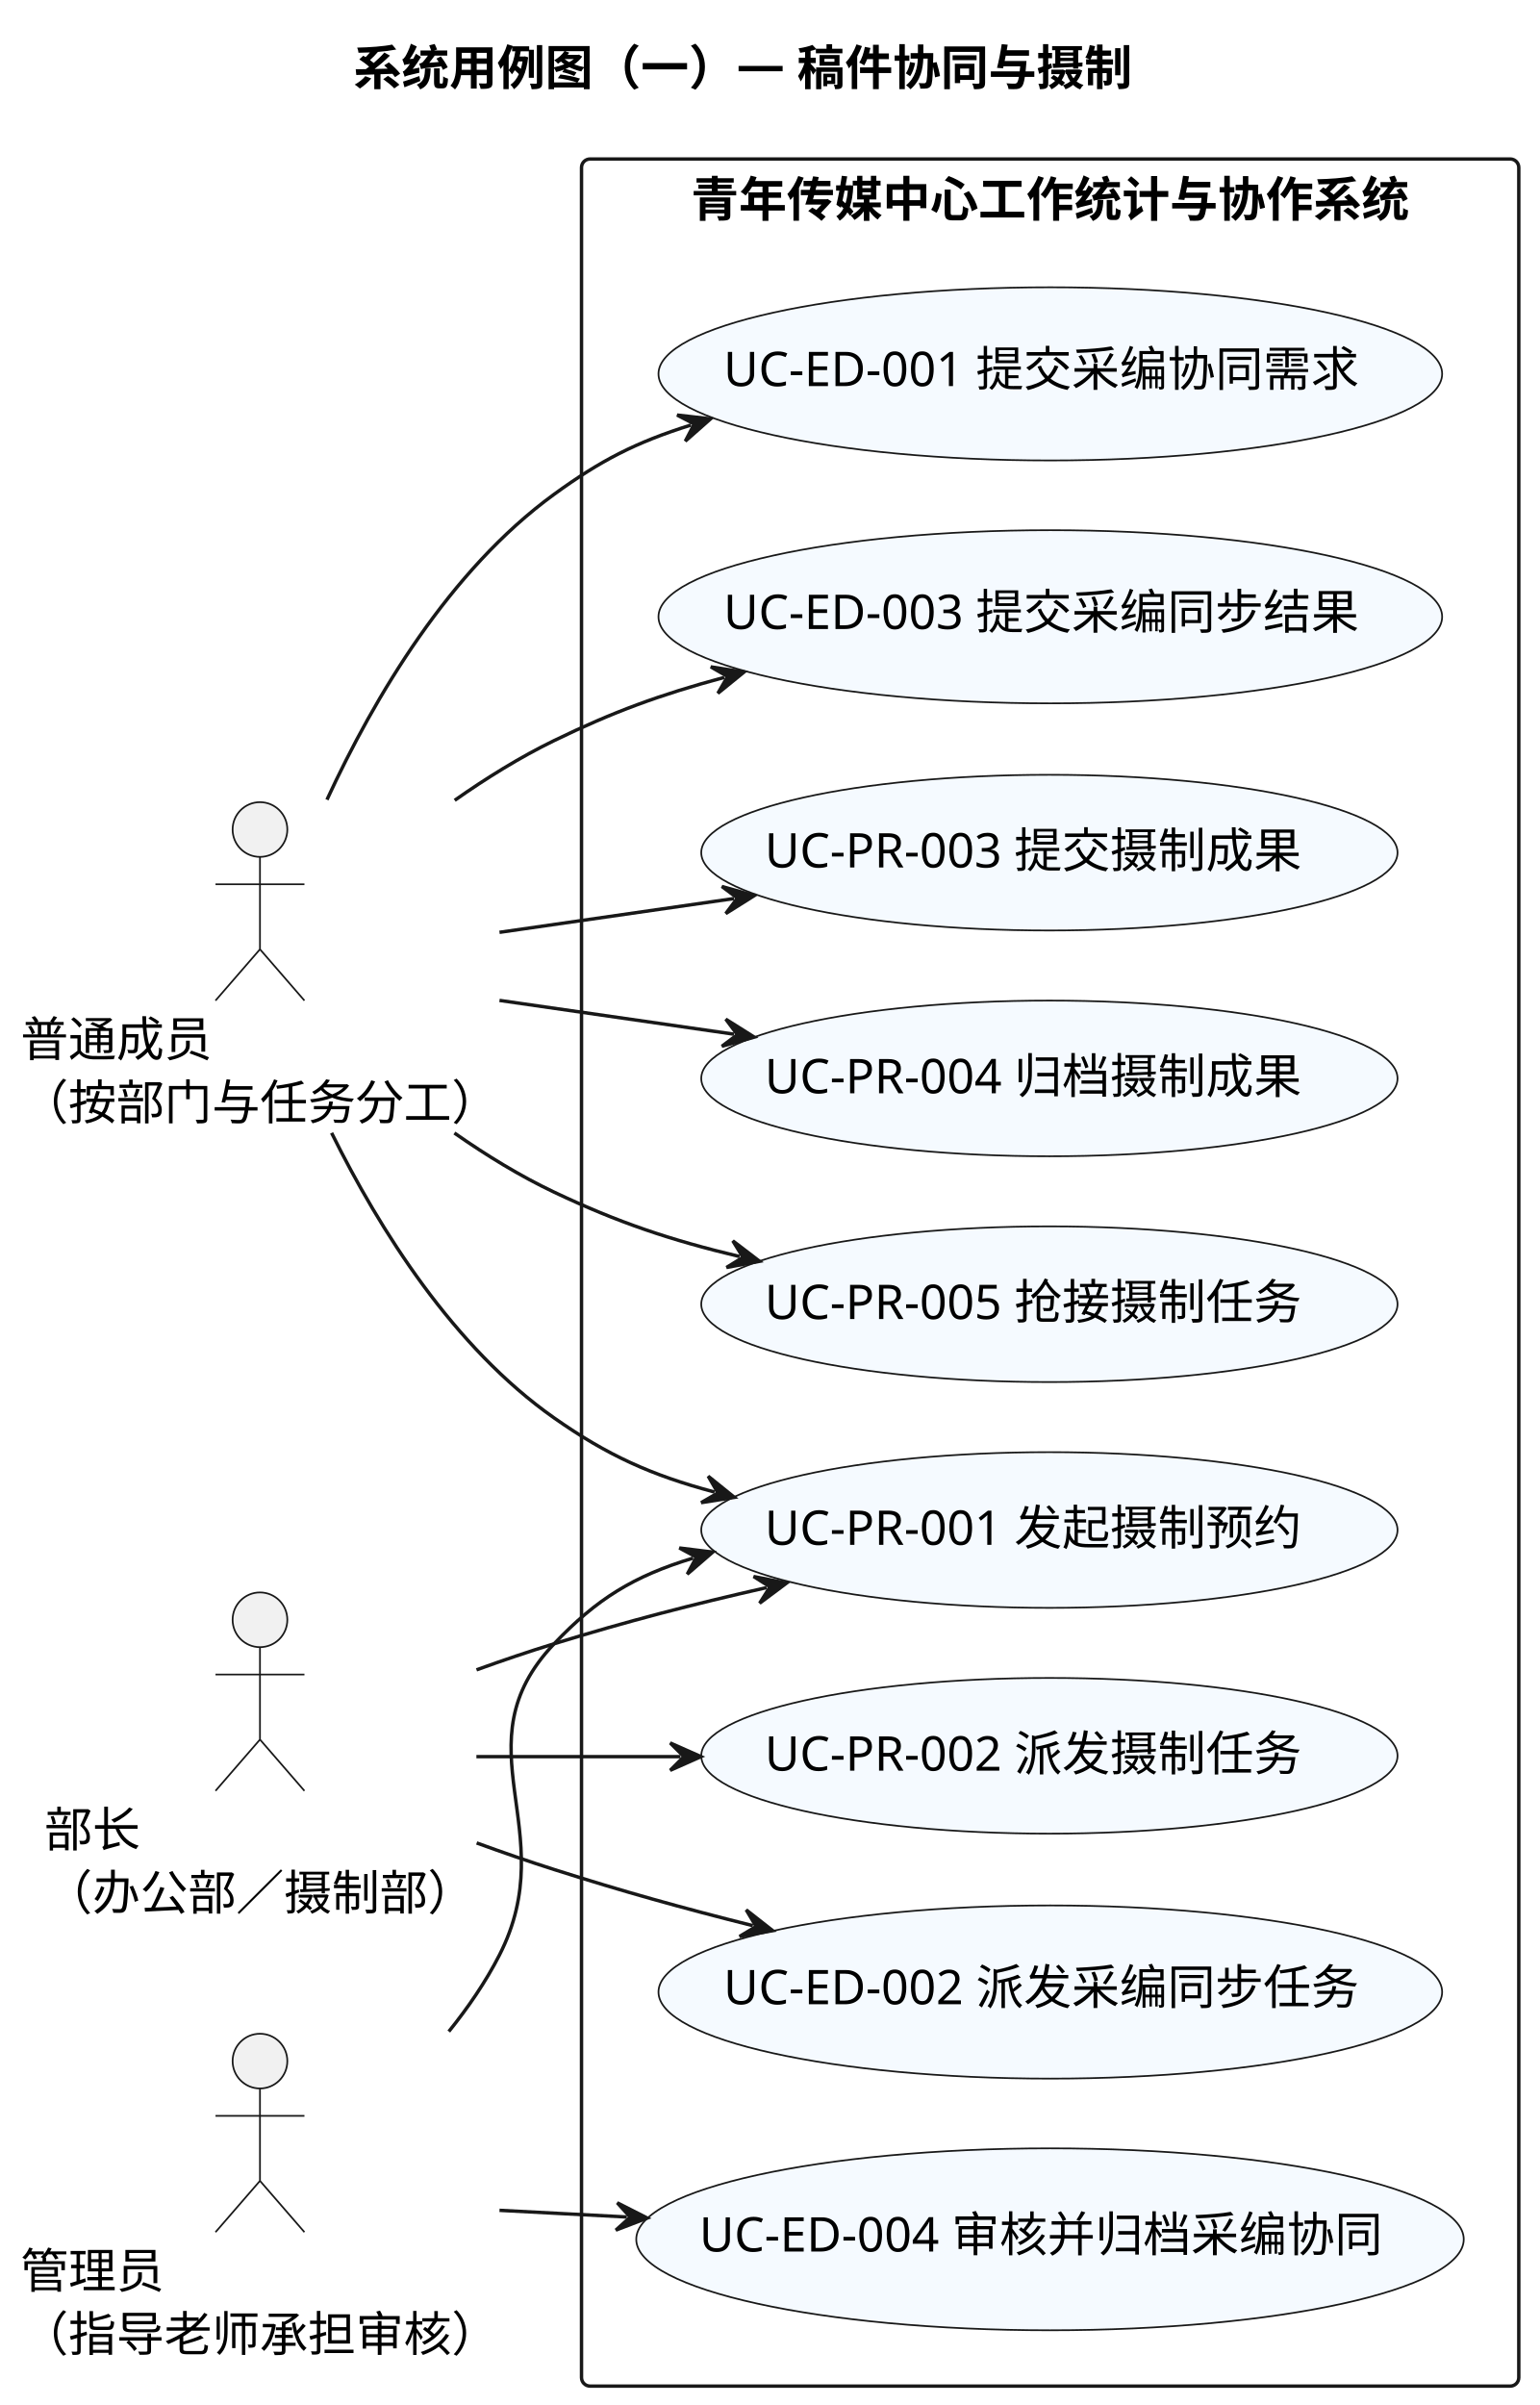
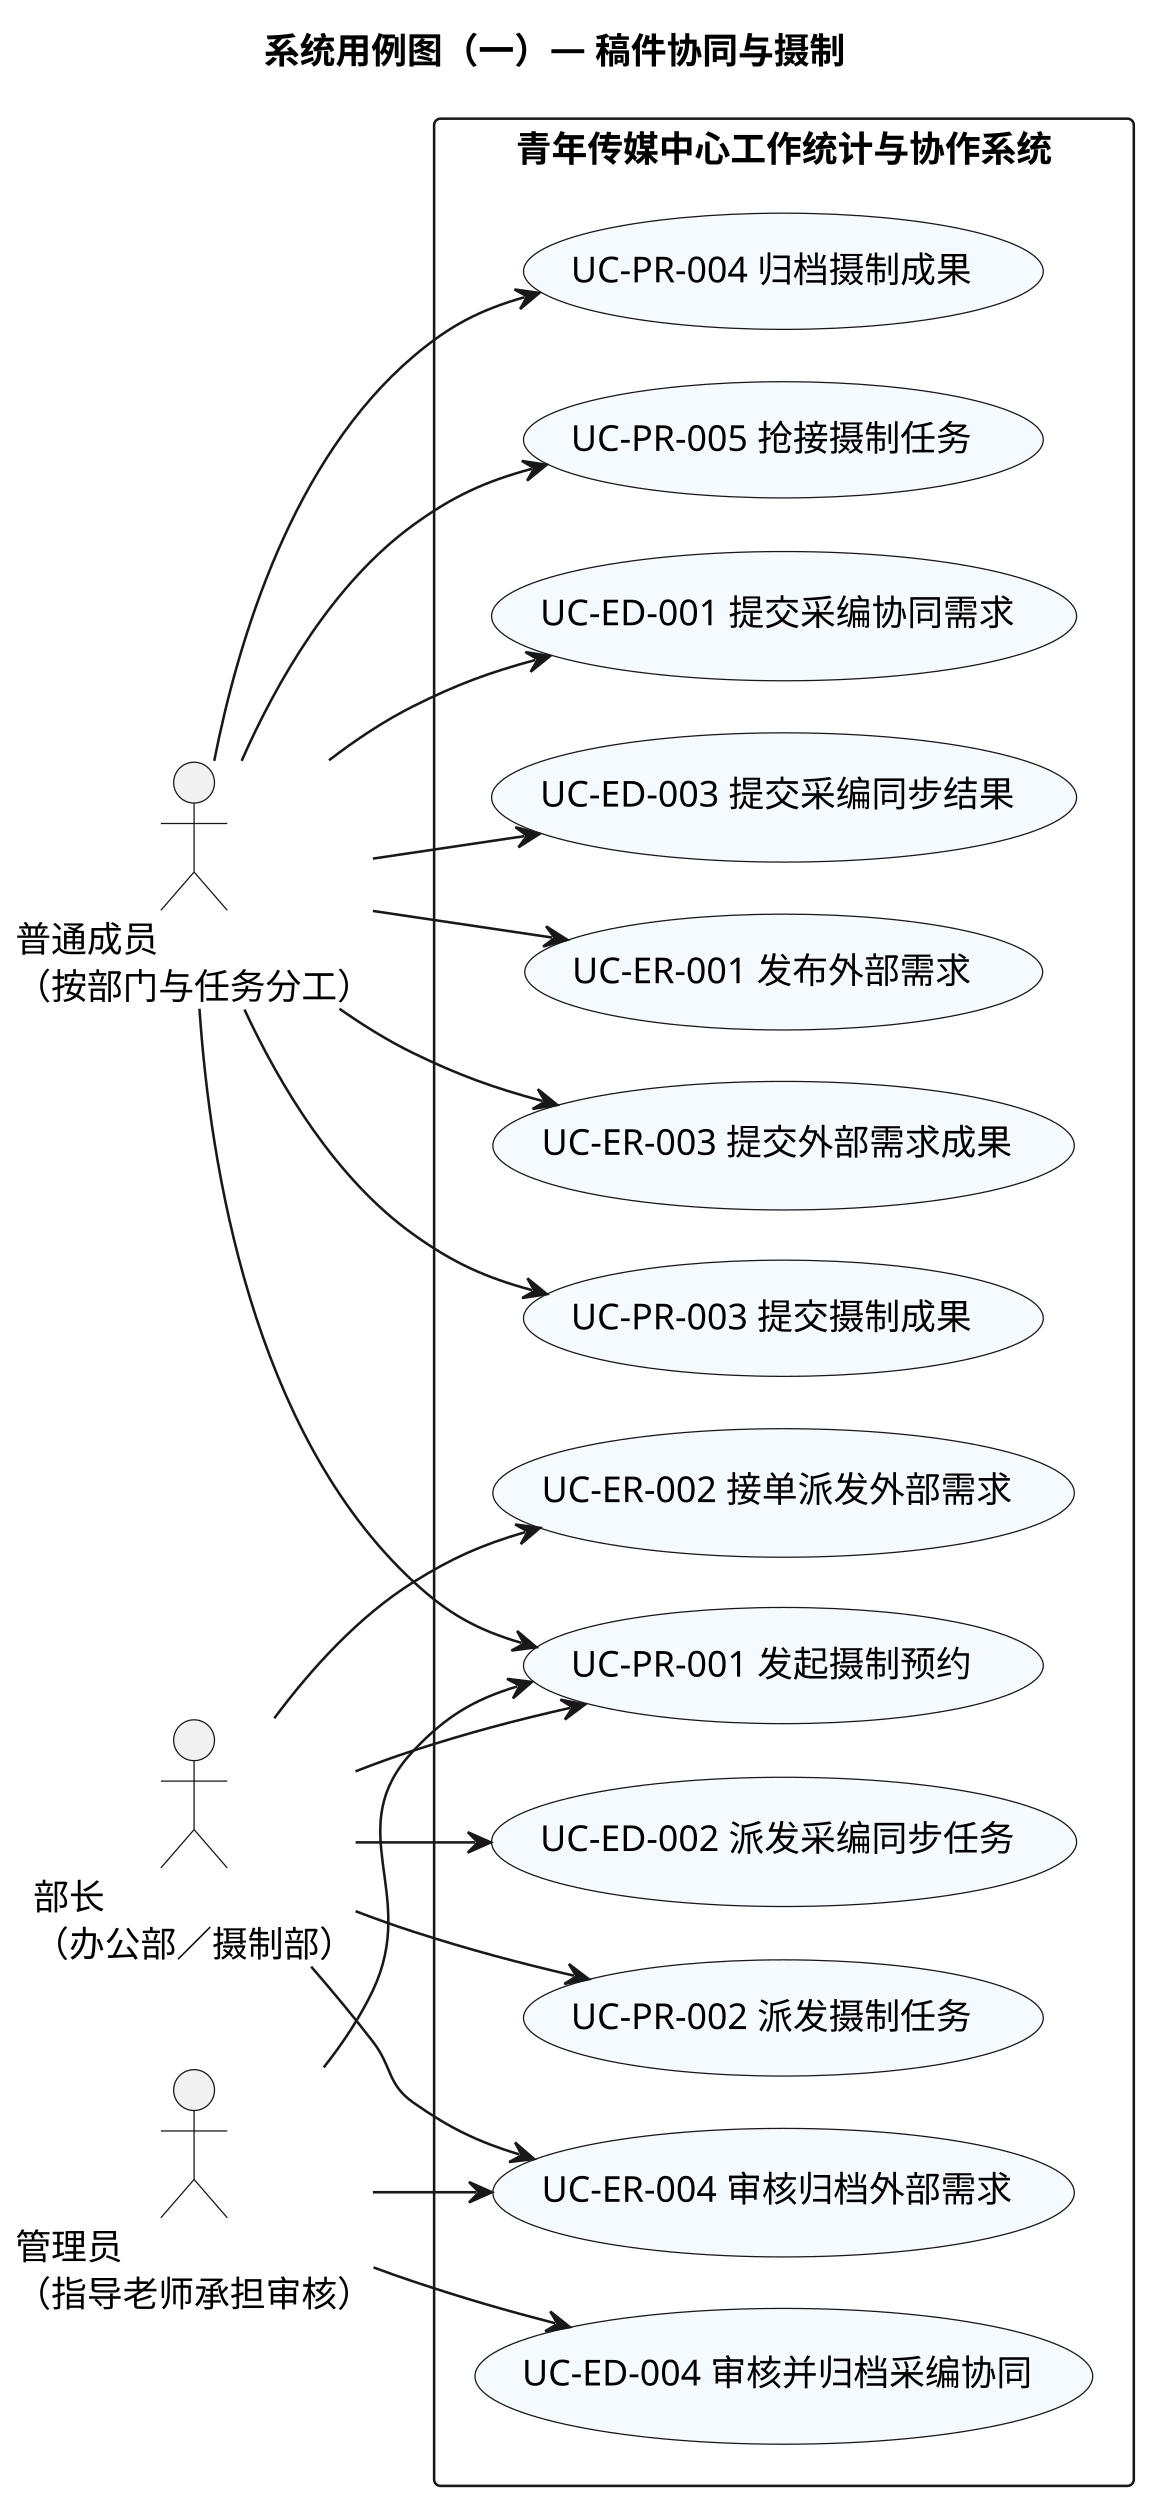
- <svg xmlns="http://www.w3.org/2000/svg" contentStyleType="text/css" height="703px" preserveAspectRatio="none" style="width:450px;height:703px;background:#FFFFFF;" version="1.1" viewBox="0 0 450 703" width="450px" zoomAndPan="magnify">
+ <svg xmlns="http://www.w3.org/2000/svg" contentStyleType="text/css" height="979px" preserveAspectRatio="none" style="width:450px;height:979px;background:#FFFFFF;" version="1.1" viewBox="0 0 450 979" width="450px" zoomAndPan="magnify">
  <defs />
  <g>
    <text fill="#000000" font-family="Microsoft YaHei" font-size="14" font-weight="bold" lengthAdjust="spacing" textLength="229.291" x="103.355" y="24.814">系统用例图（一）— 稿件协同与摄制</text>
    <g id="cluster_青年传媒中心工作统计与协作系统">
-       <rect fill="none" height="651" rx="2.5" ry="2.5" style="stroke:#181818;stroke-width:1.0;" width="274" x="170" y="46.477" />
+       <rect fill="none" height="927" rx="2.5" ry="2.5" style="stroke:#181818;stroke-width:1.0;" width="274" x="170" y="46.477" />
      <text fill="#000000" font-family="Microsoft YaHei" font-size="14" font-weight="bold" lengthAdjust="spacing" textLength="210" x="202" y="63.291">青年传媒中心工作统计与协作系统</text>
    </g>
    <g id="elem_U0">
-       <ellipse cx="307.047" cy="109.287" fill="#F5FAFF" rx="114.547" ry="25.309" style="stroke:#181818;stroke-width:0.5;" />
-       <text fill="#000000" font-family="Microsoft YaHei" font-size="14" lengthAdjust="spacing" textLength="191.065" x="211.514" y="112.862">UC-ED-001 提交采编协同需求</text>
+       <ellipse cx="307.047" cy="241.287" fill="#F5FAFF" rx="114.547" ry="25.309" style="stroke:#181818;stroke-width:0.5;" />
+       <text fill="#000000" font-family="Microsoft YaHei" font-size="14" lengthAdjust="spacing" textLength="191.065" x="211.514" y="244.862">UC-ED-001 提交采编协同需求</text>
    </g>
    <g id="elem_U1">
-       <ellipse cx="307.047" cy="582.287" fill="#F5FAFF" rx="114.547" ry="25.309" style="stroke:#181818;stroke-width:0.5;" />
-       <text fill="#000000" font-family="Microsoft YaHei" font-size="14" lengthAdjust="spacing" textLength="191.065" x="211.514" y="585.862">UC-ED-002 派发采编同步任务</text>
+       <ellipse cx="307.047" cy="721.287" fill="#F5FAFF" rx="114.547" ry="25.309" style="stroke:#181818;stroke-width:0.5;" />
+       <text fill="#000000" font-family="Microsoft YaHei" font-size="14" lengthAdjust="spacing" textLength="191.065" x="211.514" y="724.862">UC-ED-002 派发采编同步任务</text>
    </g>
    <g id="elem_U2">
-       <ellipse cx="307.047" cy="180.287" fill="#F5FAFF" rx="114.547" ry="25.309" style="stroke:#181818;stroke-width:0.5;" />
-       <text fill="#000000" font-family="Microsoft YaHei" font-size="14" lengthAdjust="spacing" textLength="191.065" x="211.514" y="183.862">UC-ED-003 提交采编同步结果</text>
+       <ellipse cx="307.047" cy="312.287" fill="#F5FAFF" rx="114.547" ry="25.309" style="stroke:#181818;stroke-width:0.5;" />
+       <text fill="#000000" font-family="Microsoft YaHei" font-size="14" lengthAdjust="spacing" textLength="191.065" x="211.514" y="315.862">UC-ED-003 提交采编同步结果</text>
    </g>
    <g id="elem_U3">
-       <ellipse cx="306.954" cy="654.568" fill="#F5FAFF" rx="120.954" ry="26.591" style="stroke:#181818;stroke-width:0.5;" />
-       <text fill="#000000" font-family="Microsoft YaHei" font-size="14" lengthAdjust="spacing" textLength="205.065" x="204.422" y="658.143">UC-ED-004 审核并归档采编协同</text>
+       <ellipse cx="306.954" cy="930.568" fill="#F5FAFF" rx="120.954" ry="26.591" style="stroke:#181818;stroke-width:0.5;" />
+       <text fill="#000000" font-family="Microsoft YaHei" font-size="14" lengthAdjust="spacing" textLength="205.065" x="204.422" y="934.143">UC-ED-004 审核并归档采编协同</text>
+     </g>
+     <g id="elem_U9">
+       <ellipse cx="306.903" cy="380.658" fill="#F5FAFF" rx="101.403" ry="22.681" style="stroke:#181818;stroke-width:0.5;" />
+       <text fill="#000000" font-family="Microsoft YaHei" font-size="14" lengthAdjust="spacing" textLength="161.54" x="224.016" y="385.029">UC-ER-001 发布外部需求</text>
+     </g>
+     <g id="elem_U10">
+       <ellipse cx="306.853" cy="584.648" fill="#F5FAFF" rx="113.853" ry="25.171" style="stroke:#181818;stroke-width:0.5;" />
+       <text fill="#000000" font-family="Microsoft YaHei" font-size="14" lengthAdjust="spacing" textLength="189.54" x="212.083" y="588.223">UC-ER-002 接单派发外部需求</text>
+     </g>
+     <g id="elem_U11">
+       <ellipse cx="306.853" cy="448.648" fill="#F5FAFF" rx="113.853" ry="25.171" style="stroke:#181818;stroke-width:0.5;" />
+       <text fill="#000000" font-family="Microsoft YaHei" font-size="14" lengthAdjust="spacing" textLength="189.54" x="212.083" y="452.223">UC-ER-003 提交外部需求成果</text>
+     </g>
+     <g id="elem_U12">
+       <ellipse cx="306.853" cy="858.648" fill="#F5FAFF" rx="113.853" ry="25.171" style="stroke:#181818;stroke-width:0.5;" />
+       <text fill="#000000" font-family="Microsoft YaHei" font-size="14" lengthAdjust="spacing" textLength="189.54" x="212.083" y="862.223">UC-ER-004 审核归档外部需求</text>
    </g>
    <g id="elem_U4">
-       <ellipse cx="306.777" cy="447.233" fill="#F5FAFF" rx="101.777" ry="22.755" style="stroke:#181818;stroke-width:0.5;" />
-       <text fill="#000000" font-family="Microsoft YaHei" font-size="14" lengthAdjust="spacing" textLength="162.408" x="223.562" y="451.567">UC-PR-001 发起摄制预约</text>
+       <ellipse cx="306.777" cy="652.233" fill="#F5FAFF" rx="101.777" ry="22.755" style="stroke:#181818;stroke-width:0.5;" />
+       <text fill="#000000" font-family="Microsoft YaHei" font-size="14" lengthAdjust="spacing" textLength="162.408" x="223.562" y="656.567">UC-PR-001 发起摄制预约</text>
    </g>
    <g id="elem_U5">
-       <ellipse cx="306.777" cy="513.233" fill="#F5FAFF" rx="101.777" ry="22.755" style="stroke:#181818;stroke-width:0.5;" />
-       <text fill="#000000" font-family="Microsoft YaHei" font-size="14" lengthAdjust="spacing" textLength="162.408" x="223.562" y="517.567">UC-PR-002 派发摄制任务</text>
+       <ellipse cx="306.777" cy="790.233" fill="#F5FAFF" rx="101.777" ry="22.755" style="stroke:#181818;stroke-width:0.5;" />
+       <text fill="#000000" font-family="Microsoft YaHei" font-size="14" lengthAdjust="spacing" textLength="162.408" x="223.562" y="794.567">UC-PR-002 派发摄制任务</text>
    </g>
    <g id="elem_U6">
-       <ellipse cx="306.777" cy="249.233" fill="#F5FAFF" rx="101.777" ry="22.755" style="stroke:#181818;stroke-width:0.5;" />
-       <text fill="#000000" font-family="Microsoft YaHei" font-size="14" lengthAdjust="spacing" textLength="162.408" x="223.562" y="253.567">UC-PR-003 提交摄制成果</text>
+       <ellipse cx="306.777" cy="516.233" fill="#F5FAFF" rx="101.777" ry="22.755" style="stroke:#181818;stroke-width:0.5;" />
+       <text fill="#000000" font-family="Microsoft YaHei" font-size="14" lengthAdjust="spacing" textLength="162.408" x="223.562" y="520.567">UC-PR-003 提交摄制成果</text>
    </g>
    <g id="elem_U7">
-       <ellipse cx="306.777" cy="315.233" fill="#F5FAFF" rx="101.777" ry="22.755" style="stroke:#181818;stroke-width:0.5;" />
-       <text fill="#000000" font-family="Microsoft YaHei" font-size="14" lengthAdjust="spacing" textLength="162.408" x="223.562" y="319.567">UC-PR-004 归档摄制成果</text>
+       <ellipse cx="306.777" cy="106.233" fill="#F5FAFF" rx="101.777" ry="22.755" style="stroke:#181818;stroke-width:0.5;" />
+       <text fill="#000000" font-family="Microsoft YaHei" font-size="14" lengthAdjust="spacing" textLength="162.408" x="223.562" y="110.567">UC-PR-004 归档摄制成果</text>
    </g>
    <g id="elem_U8">
-       <ellipse cx="306.777" cy="381.233" fill="#F5FAFF" rx="101.777" ry="22.755" style="stroke:#181818;stroke-width:0.5;" />
-       <text fill="#000000" font-family="Microsoft YaHei" font-size="14" lengthAdjust="spacing" textLength="162.408" x="223.562" y="385.567">UC-PR-005 抢接摄制任务</text>
+       <ellipse cx="306.777" cy="172.233" fill="#F5FAFF" rx="101.777" ry="22.755" style="stroke:#181818;stroke-width:0.5;" />
+       <text fill="#000000" font-family="Microsoft YaHei" font-size="14" lengthAdjust="spacing" textLength="162.408" x="223.562" y="176.567">UC-PR-005 抢接摄制任务</text>
    </g>
    <g id="elem_Member">
-       <ellipse cx="76" cy="242.477" fill="#F1F1F1" rx="8" ry="8" style="stroke:#181818;stroke-width:0.5;" />
-       <path d="M76,250.477 L76,277.478 M63,258.478 L89,258.478 M76,277.478 L63,292.478 M76,277.478 L89,292.478 " fill="none" style="stroke:#181818;stroke-width:0.5;" />
-       <text fill="#000000" font-family="Microsoft YaHei" font-size="14" lengthAdjust="spacing" textLength="56" x="6" y="308.791">普通成员</text>
-       <text fill="#000000" font-family="Microsoft YaHei" font-size="14" lengthAdjust="spacing" textLength="140" x="6" y="327.269">（按部门与任务分工）</text>
+       <ellipse cx="76" cy="306.478" fill="#F1F1F1" rx="8" ry="8" style="stroke:#181818;stroke-width:0.5;" />
+       <path d="M76,314.478 L76,341.478 M63,322.478 L89,322.478 M76,341.478 L63,356.478 M76,341.478 L89,356.478 " fill="none" style="stroke:#181818;stroke-width:0.5;" />
+       <text fill="#000000" font-family="Microsoft YaHei" font-size="14" lengthAdjust="spacing" textLength="56" x="6" y="372.791">普通成员</text>
+       <text fill="#000000" font-family="Microsoft YaHei" font-size="14" lengthAdjust="spacing" textLength="140" x="6" y="391.269">（按部门与任务分工）</text>
    </g>
    <g id="elem_Minister">
-       <ellipse cx="76" cy="473.478" fill="#F1F1F1" rx="8" ry="8" style="stroke:#181818;stroke-width:0.5;" />
-       <path d="M76,481.478 L76,508.478 M63,489.478 L89,489.478 M76,508.478 L63,523.477 M76,508.478 L89,523.477 " fill="none" style="stroke:#181818;stroke-width:0.5;" />
-       <text fill="#000000" font-family="Microsoft YaHei" font-size="14" lengthAdjust="spacing" textLength="28" x="13" y="539.791">部长</text>
-       <text fill="#000000" font-family="Microsoft YaHei" font-size="14" lengthAdjust="spacing" textLength="126" x="13" y="558.269">（办公部／摄制部）</text>
+       <ellipse cx="76" cy="681.477" fill="#F1F1F1" rx="8" ry="8" style="stroke:#181818;stroke-width:0.5;" />
+       <path d="M76,689.477 L76,716.477 M63,697.477 L89,697.477 M76,716.477 L63,731.477 M76,716.477 L89,731.477 " fill="none" style="stroke:#181818;stroke-width:0.5;" />
+       <text fill="#000000" font-family="Microsoft YaHei" font-size="14" lengthAdjust="spacing" textLength="28" x="13" y="747.791">部长</text>
+       <text fill="#000000" font-family="Microsoft YaHei" font-size="14" lengthAdjust="spacing" textLength="126" x="13" y="766.269">（办公部／摄制部）</text>
    </g>
    <g id="elem_Admin">
-       <ellipse cx="76" cy="602.477" fill="#F1F1F1" rx="8" ry="8" style="stroke:#181818;stroke-width:0.5;" />
-       <path d="M76,610.477 L76,637.477 M63,618.477 L89,618.477 M76,637.477 L63,652.477 M76,637.477 L89,652.477 " fill="none" style="stroke:#181818;stroke-width:0.5;" />
-       <text fill="#000000" font-family="Microsoft YaHei" font-size="14" lengthAdjust="spacing" textLength="42" x="6" y="668.791">管理员</text>
-       <text fill="#000000" font-family="Microsoft YaHei" font-size="14" lengthAdjust="spacing" textLength="140" x="6" y="687.269">（指导老师承担审核）</text>
+       <ellipse cx="76" cy="818.477" fill="#F1F1F1" rx="8" ry="8" style="stroke:#181818;stroke-width:0.5;" />
+       <path d="M76,826.477 L76,853.477 M63,834.477 L89,834.477 M76,853.477 L63,868.477 M76,853.477 L89,868.477 " fill="none" style="stroke:#181818;stroke-width:0.5;" />
+       <text fill="#000000" font-family="Microsoft YaHei" font-size="14" lengthAdjust="spacing" textLength="42" x="6" y="884.791">管理员</text>
+       <text fill="#000000" font-family="Microsoft YaHei" font-size="14" lengthAdjust="spacing" textLength="140" x="6" y="903.269">（指导老师承担审核）</text>
    </g>
    <g id="link_Member_U0">
-       <path d="M95.58,233.768 C109.48,203.697 131.39,166.727 162,144.477 C175.53,134.648 185.746,129.346 202.006,124.236 " fill="none" id="Member-to-U0" style="stroke:#181818;stroke-width:1.0;" />
-       <polygon fill="#181818" points="207.73,122.438,197.945,121.32,202.96,123.937,200.343,128.952,207.73,122.438" style="stroke:#181818;stroke-width:1.0;" />
+       <path d="M128.85,297.717 C139.26,289.728 150.54,282.207 162,276.478 C178.57,268.197 191.417,263.358 209.647,258.448 " fill="none" id="Member-to-U0" style="stroke:#181818;stroke-width:1.0;" />
+       <polygon fill="#181818" points="215.44,256.887,205.709,255.366,210.612,258.188,207.79,263.091,215.44,256.887" style="stroke:#181818;stroke-width:1.0;" />
    </g>
    <g id="link_Minister_U1">
-       <path d="M139.35,538.707 C146.93,541.467 154.61,544.128 162,546.477 C182.51,552.997 199.141,557.626 220.081,562.886 " fill="none" id="Minister-to-U1" style="stroke:#181818;stroke-width:1.0;" />
-       <polygon fill="#181818" points="225.9,564.347,218.146,558.275,221.051,563.129,216.197,566.034,225.9,564.347" style="stroke:#181818;stroke-width:1.0;" />
+       <path d="M139.27,721.477 C155.7,721.477 167.94,721.477 186.17,721.477 " fill="none" id="Minister-to-U1" style="stroke:#181818;stroke-width:1.0;" />
+       <polygon fill="#181818" points="192.17,721.477,183.17,717.477,187.17,721.477,183.17,725.477,192.17,721.477" style="stroke:#181818;stroke-width:1.0;" />
    </g>
    <g id="link_Member_U2">
-       <path d="M132.93,233.938 C142.23,227.398 152.09,221.298 162,216.477 C179.27,208.077 192.887,203.09 211.727,198.01 " fill="none" id="Member-to-U2" style="stroke:#181818;stroke-width:1.0;" />
-       <polygon fill="#181818" points="217.52,196.447,207.789,194.929,212.692,197.749,209.872,202.653,217.52,196.447" style="stroke:#181818;stroke-width:1.0;" />
+       <path d="M146.02,336.228 C166.56,333.178 183.505,330.669 205.385,327.419 " fill="none" id="Member-to-U2" style="stroke:#181818;stroke-width:1.0;" />
+       <polygon fill="#181818" points="211.32,326.538,201.83,323.903,206.374,327.272,203.005,331.817,211.32,326.538" style="stroke:#181818;stroke-width:1.0;" />
    </g>
    <g id="link_Admin_U3">
-       <path d="M146.02,646.097 C159.71,646.808 168.458,647.275 183.238,648.045 " fill="none" id="Admin-to-U3" style="stroke:#181818;stroke-width:1.0;" />
-       <polygon fill="#181818" points="189.23,648.357,180.45,643.895,184.237,648.097,180.034,651.884,189.23,648.357" style="stroke:#181818;stroke-width:1.0;" />
+       <path d="M146.28,887.928 C151.57,889.888 156.85,891.768 162,893.477 C181.59,899.997 197.193,904.537 217.373,909.787 " fill="none" id="Admin-to-U3" style="stroke:#181818;stroke-width:1.0;" />
+       <polygon fill="#181818" points="223.18,911.298,215.477,905.16,218.341,910.039,213.463,912.903,223.18,911.298" style="stroke:#181818;stroke-width:1.0;" />
+     </g>
+     <g id="link_Member_U9">
+       <path d="M146.02,356.728 C169.99,360.288 191.195,363.438 216.225,367.148 " fill="none" id="Member-to-U9" style="stroke:#181818;stroke-width:1.0;" />
+       <polygon fill="#181818" points="222.16,368.027,213.844,362.751,217.214,367.294,212.671,370.665,222.16,368.027" style="stroke:#181818;stroke-width:1.0;" />
+     </g>
+     <g id="link_Minister_U10">
+       <path d="M107.41,672.878 C121.76,653.607 140.48,632.888 162,619.477 C176.96,610.158 188.459,604.993 205.719,599.973 " fill="none" id="Minister-to-U10" style="stroke:#181818;stroke-width:1.0;" />
+       <polygon fill="#181818" points="211.48,598.298,201.721,596.97,206.679,599.694,203.955,604.652,211.48,598.298" style="stroke:#181818;stroke-width:1.0;" />
+     </g>
+     <g id="link_Member_U11">
+       <path d="M132.93,395.017 C142.23,401.558 152.09,407.658 162,412.478 C179.5,420.988 193.404,426.055 212.484,431.165 " fill="none" id="Member-to-U11" style="stroke:#181818;stroke-width:1.0;" />
+       <polygon fill="#181818" points="218.28,432.717,210.621,426.525,213.45,431.424,208.552,434.253,218.28,432.717" style="stroke:#181818;stroke-width:1.0;" />
+     </g>
+     <g id="link_Minister_U12">
+       <path d="M121.85,770.128 C130.12,779.668 138.5,789.737 146,799.477 C153.82,809.638 151.5,816.128 162,823.477 C176.02,833.288 186.732,838.602 203.403,843.702 " fill="none" id="Minister-to-U12" style="stroke:#181818;stroke-width:1.0;" />
+       <polygon fill="#181818" points="209.14,845.457,201.704,839,204.359,843.995,199.363,846.65,209.14,845.457" style="stroke:#181818;stroke-width:1.0;" />
+     </g>
+     <g id="link_Admin_U12">
+       <path d="M146.02,858.477 C160.77,858.477 170.72,858.477 186.64,858.477 " fill="none" id="Admin-to-U12" style="stroke:#181818;stroke-width:1.0;" />
+       <polygon fill="#181818" points="192.64,858.477,183.64,854.477,187.64,858.477,183.64,862.477,192.64,858.477" style="stroke:#181818;stroke-width:1.0;" />
    </g>
    <g id="link_Member_U4">
-       <path d="M96.94,331.158 C111.04,359.618 132.66,393.887 162,414.478 C177.53,425.377 190.322,431.193 208.902,436.143 " fill="none" id="Member-to-U4" style="stroke:#181818;stroke-width:1.0;" />
-       <polygon fill="#181818" points="214.7,437.688,207.033,431.505,209.869,436.4,204.974,439.236,214.7,437.688" style="stroke:#181818;stroke-width:1.0;" />
+       <path d="M78.11,395.027 C82.23,456.358 98.81,560.957 162,619.477 C175.36,631.847 186.632,638.209 204.262,643.379 " fill="none" id="Member-to-U4" style="stroke:#181818;stroke-width:1.0;" />
+       <polygon fill="#181818" points="210.02,645.067,202.509,638.697,205.222,643.66,200.258,646.373,210.02,645.067" style="stroke:#181818;stroke-width:1.0;" />
    </g>
    <g id="link_Minister_U5">
-       <path d="M139.27,513.477 C159.54,513.477 176.58,513.477 198.93,513.477 " fill="none" id="Minister-to-U5" style="stroke:#181818;stroke-width:1.0;" />
-       <polygon fill="#181818" points="204.93,513.477,195.93,509.478,199.93,513.477,195.93,517.477,204.93,513.477" style="stroke:#181818;stroke-width:1.0;" />
+       <path d="M139.25,748.428 C146.85,751.317 154.56,754.087 162,756.477 C184.01,763.558 202.497,768.495 224.797,773.695 " fill="none" id="Minister-to-U5" style="stroke:#181818;stroke-width:1.0;" />
+       <polygon fill="#181818" points="230.64,775.058,222.784,769.118,225.771,773.922,220.967,776.909,230.64,775.058" style="stroke:#181818;stroke-width:1.0;" />
    </g>
    <g id="link_Member_U6">
-       <path d="M146.02,272.527 C169.46,269.158 190.001,266.193 214.571,262.653 " fill="none" id="Member-to-U6" style="stroke:#181818;stroke-width:1.0;" />
-       <polygon fill="#181818" points="220.51,261.798,211.032,259.122,215.561,262.511,212.172,267.04,220.51,261.798" style="stroke:#181818;stroke-width:1.0;" />
+       <path d="M95.72,395.308 C109.62,425.158 131.48,461.678 162,483.478 C177.34,494.438 189.946,500.269 208.386,505.229 " fill="none" id="Member-to-U6" style="stroke:#181818;stroke-width:1.0;" />
+       <polygon fill="#181818" points="214.18,506.788,206.528,500.587,209.352,505.489,204.45,508.312,214.18,506.788" style="stroke:#181818;stroke-width:1.0;" />
    </g>
    <g id="link_Member_U7">
-       <path d="M146.02,292.428 C169.46,295.798 190.001,298.762 214.571,302.302 " fill="none" id="Member-to-U7" style="stroke:#181818;stroke-width:1.0;" />
-       <polygon fill="#181818" points="220.51,303.158,212.172,297.915,215.561,302.445,211.032,305.833,220.51,303.158" style="stroke:#181818;stroke-width:1.0;" />
+       <path d="M83.89,297.938 C93.24,250.488 114.59,179.678 162,139.477 C175.99,127.618 187.631,121.455 205.451,116.365 " fill="none" id="Member-to-U7" style="stroke:#181818;stroke-width:1.0;" />
+       <polygon fill="#181818" points="211.22,114.718,201.468,113.343,206.412,116.091,203.665,121.036,211.22,114.718" style="stroke:#181818;stroke-width:1.0;" />
    </g>
    <g id="link_Member_U8">
-       <path d="M132.84,331.188 C142.16,337.707 152.04,343.757 162,348.478 C180.66,357.327 195.983,362.478 216.223,367.298 " fill="none" id="Member-to-U8" style="stroke:#181818;stroke-width:1.0;" />
-       <polygon fill="#181818" points="222.06,368.688,214.232,362.711,217.196,367.529,212.378,370.494,222.06,368.688" style="stroke:#181818;stroke-width:1.0;" />
+       <path d="M94.62,297.947 C108.33,266.928 130.4,228.357 162,205.477 C177.27,194.417 189.847,188.55 208.277,183.58 " fill="none" id="Member-to-U8" style="stroke:#181818;stroke-width:1.0;" />
+       <polygon fill="#181818" points="214.07,182.018,204.339,180.499,209.243,183.319,206.422,188.223,214.07,182.018" style="stroke:#181818;stroke-width:1.0;" />
    </g>
    <g id="link_Minister_U4">
-       <path d="M139.3,488.108 C146.89,485.368 154.58,482.757 162,480.478 C183.82,473.777 202.029,469.075 224.119,464.065 " fill="none" id="Minister-to-U4" style="stroke:#181818;stroke-width:1.0;" />
-       <polygon fill="#181818" points="229.97,462.738,220.308,460.827,225.094,463.844,222.078,468.629,229.97,462.738" style="stroke:#181818;stroke-width:1.0;" />
+       <path d="M139.2,693.668 C146.8,690.707 154.53,687.898 162,685.477 C183.47,678.528 201.35,673.788 223.239,668.808 " fill="none" id="Minister-to-U4" style="stroke:#181818;stroke-width:1.0;" />
+       <polygon fill="#181818" points="229.09,667.477,219.427,665.574,224.215,668.587,221.202,673.374,229.09,667.477" style="stroke:#181818;stroke-width:1.0;" />
    </g>
    <g id="link_Admin_U4">
-       <path d="M131.2,593.827 C136.87,586.798 142.01,579.288 146,571.477 C164.69,534.918 133.72,510.248 162,480.478 C174.45,467.368 185.228,460.72 202.629,455.44 " fill="none" id="Admin-to-U4" style="stroke:#181818;stroke-width:1.0;" />
-       <polygon fill="#181818" points="208.37,453.697,198.596,452.483,203.585,455.149,200.919,460.139,208.37,453.697" style="stroke:#181818;stroke-width:1.0;" />
+       <path d="M126.78,809.587 C134.19,800.207 141,790.008 146,779.477 C164.18,741.197 132.89,716.278 162,685.477 C174.42,672.337 185.179,665.671 202.569,660.391 " fill="none" id="Admin-to-U4" style="stroke:#181818;stroke-width:1.0;" />
+       <polygon fill="#181818" points="208.31,658.648,198.536,657.435,203.526,660.1,200.86,665.09,208.31,658.648" style="stroke:#181818;stroke-width:1.0;" />
    </g>
  </g>
</svg>
